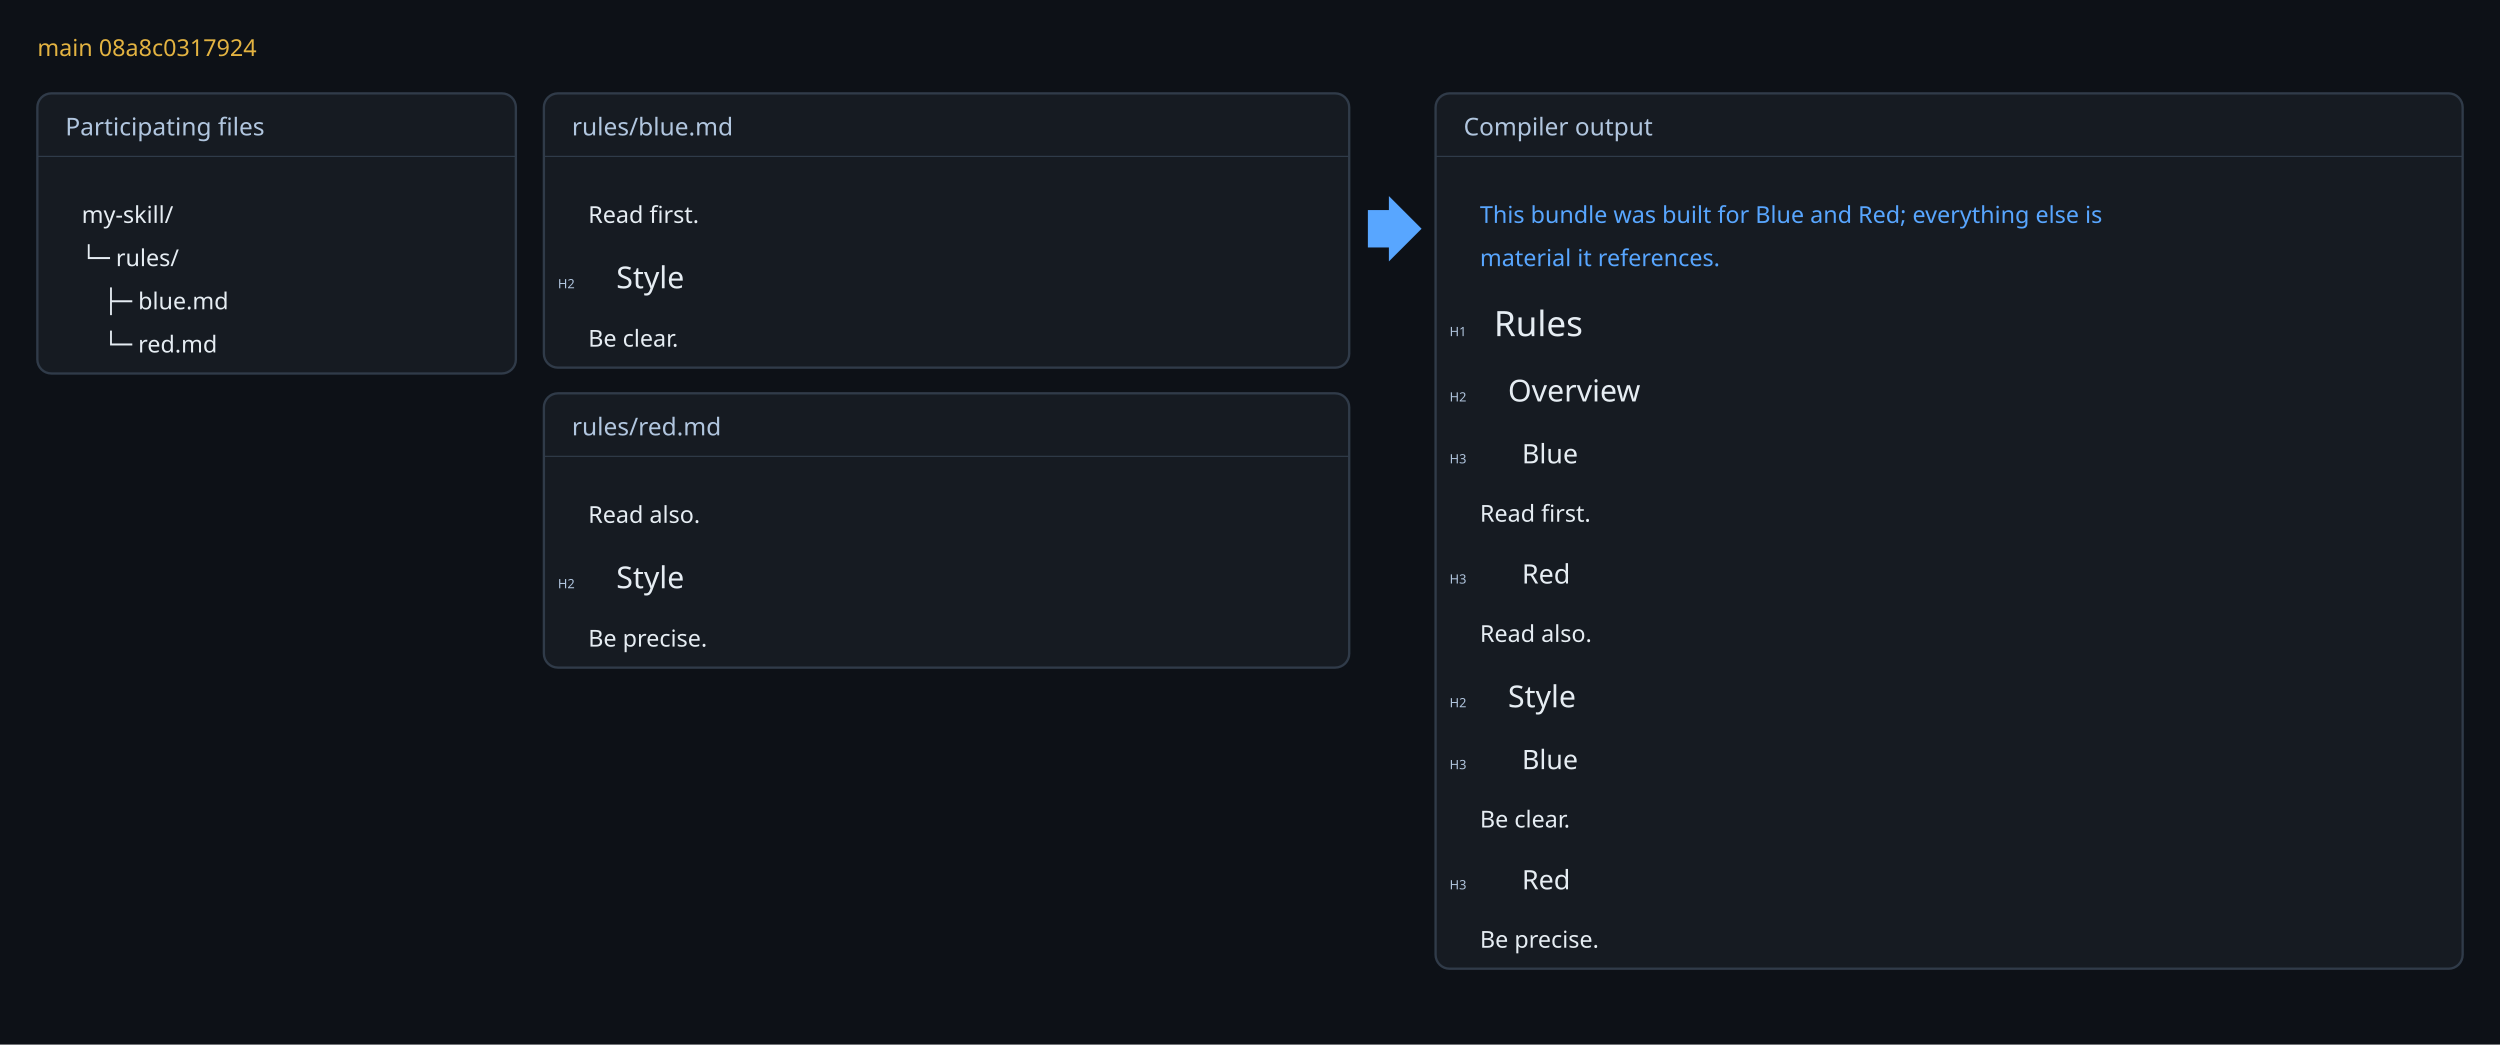
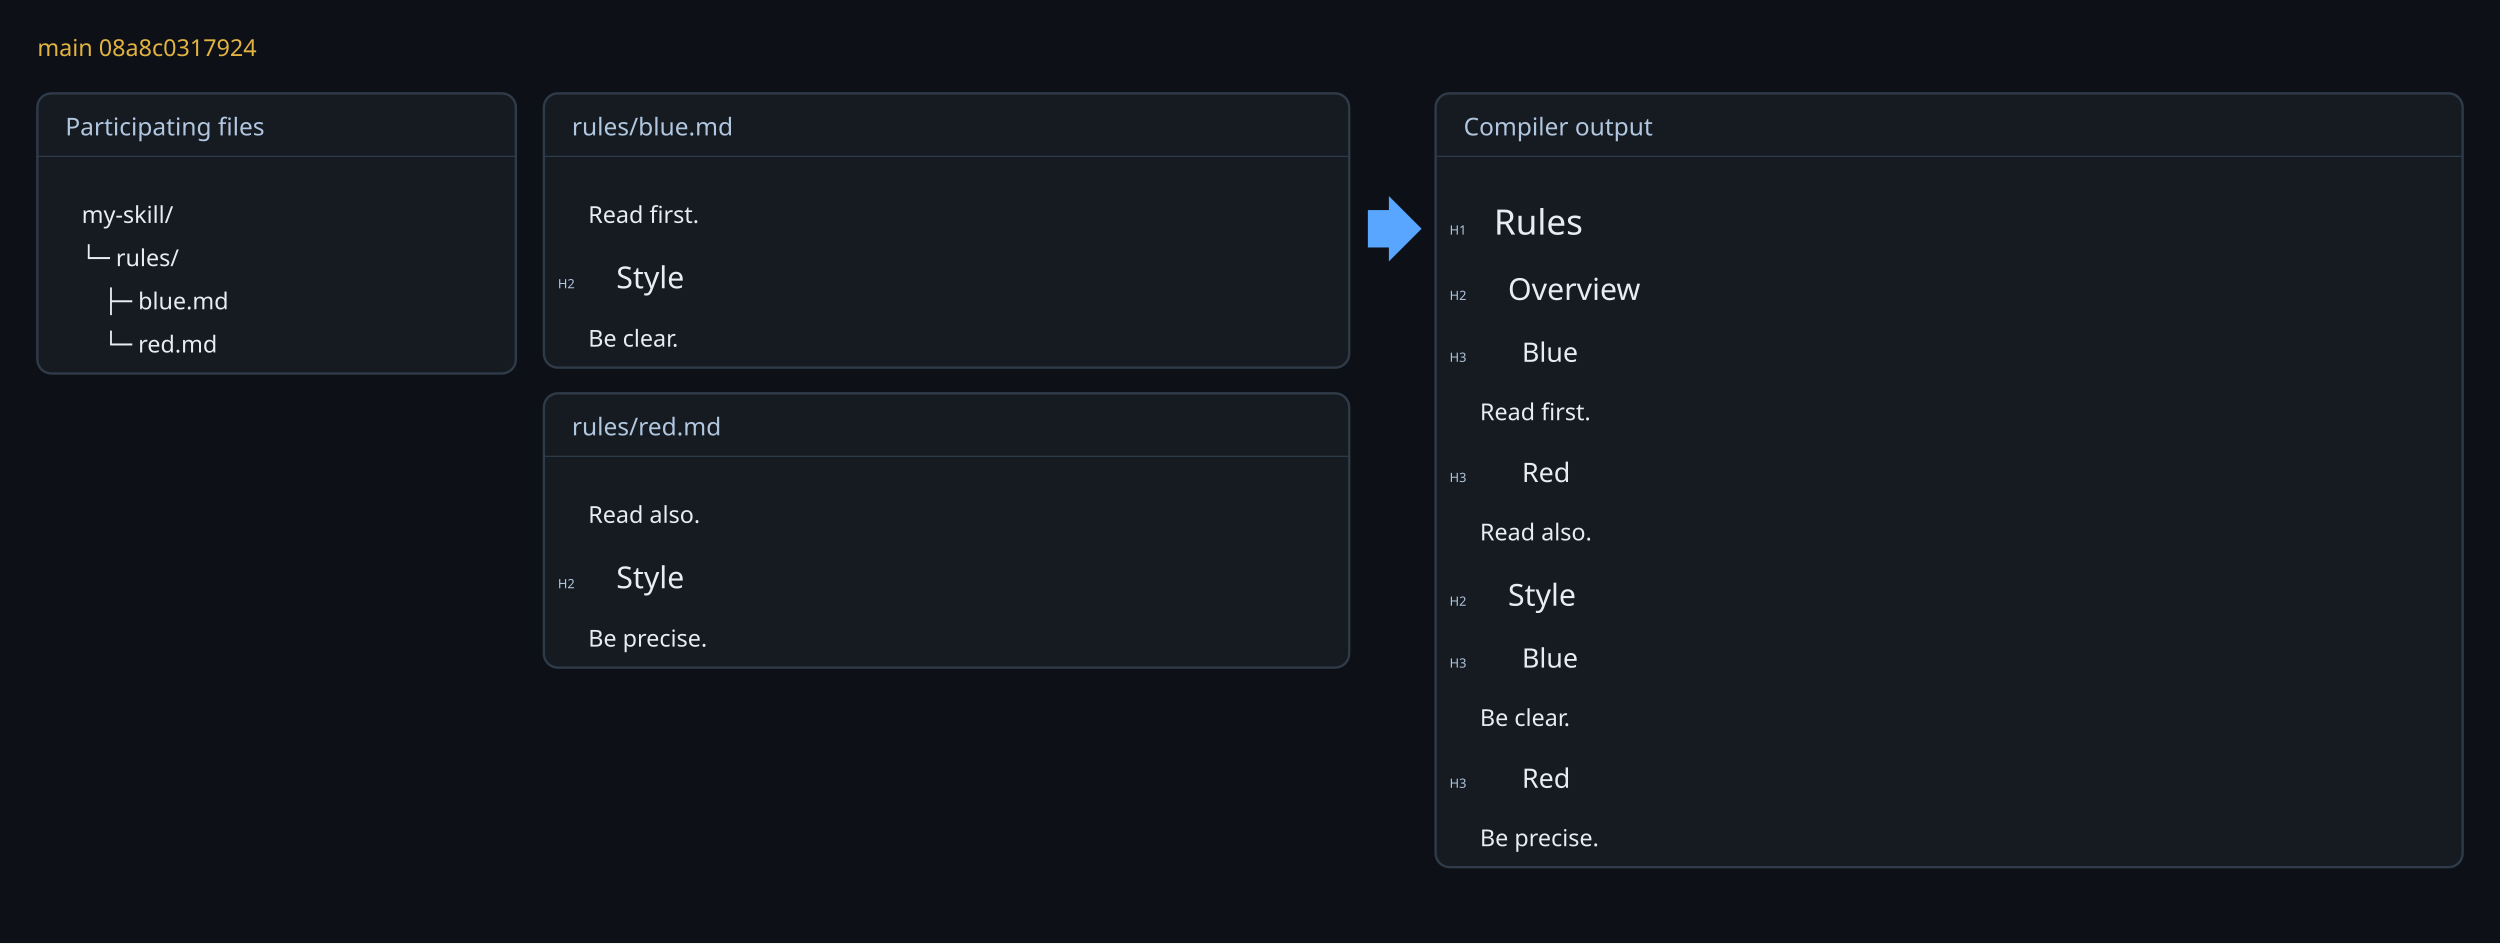
- <svg xmlns="http://www.w3.org/2000/svg" width="2142" height="895" viewBox="0 0 2142 895" role="img" aria-labelledby="title desc">
-   <rect width="2142" height="895" fill="#0d1117" />
+ <svg xmlns="http://www.w3.org/2000/svg" width="2142" height="808" viewBox="0 0 2142 808" role="img" aria-labelledby="title desc">
+   <rect width="2142" height="808" fill="#0d1117" />
  <g font-family="IBM Plex Mono" xml:space="preserve">
    <text x="32" y="48" font-size="20" fill="#e3b341" font-weight="400">main 08a8c0317924</text>
    <rect x="32" y="80" width="410" height="240" rx="12" fill="#161b22" stroke="#303b49" stroke-width="2" />
    <text x="56" y="116" font-size="21" fill="#b1c6df" font-weight="400">Participating files</text>
    <path d="M32 134 H442" stroke="#303b49" />
    <text x="70" y="191" font-size="20" fill="#e6edf3" font-weight="400">my-skill/</text>
    <text x="70" y="228" font-size="20" fill="#e6edf3" font-weight="400">└─ rules/</text>
    <text x="70" y="265" font-size="20" fill="#e6edf3" font-weight="400">   ├─ blue.md</text>
    <text x="70" y="302" font-size="20" fill="#e6edf3" font-weight="400">   └─ red.md</text>
    <rect x="466" y="80" width="690" height="235" rx="12" fill="#161b22" stroke="#303b49" stroke-width="2" />
    <text x="490" y="116" font-size="21" fill="#b1c6df" font-weight="400">rules/blue.md</text>
    <path d="M466 134 H1156" stroke="#303b49" />
    <text x="504" y="191" font-size="20" fill="#e6edf3" font-weight="400">Read first.</text>
    <text x="478" y="247" font-size="11" fill="#b1c6df" font-weight="400">H2</text>
    <text x="528" y="247" font-size="26" fill="#e6edf3" font-weight="500">Style</text>
    <text x="504" y="297" font-size="20" fill="#e6edf3" font-weight="400">Be clear.</text>
    <rect x="466" y="337" width="690" height="235" rx="12" fill="#161b22" stroke="#303b49" stroke-width="2" />
    <text x="490" y="373" font-size="21" fill="#b1c6df" font-weight="400">rules/red.md</text>
    <path d="M466 391 H1156" stroke="#303b49" />
    <text x="504" y="448" font-size="20" fill="#e6edf3" font-weight="400">Read also.</text>
    <text x="478" y="504" font-size="11" fill="#b1c6df" font-weight="400">H2</text>
    <text x="528" y="504" font-size="26" fill="#e6edf3" font-weight="500">Style</text>
    <text x="504" y="554" font-size="20" fill="#e6edf3" font-weight="400">Be precise.</text>
-     <rect x="1230" y="80" width="880" height="750" rx="12" fill="#161b22" stroke="#303b49" stroke-width="2" />
+     <rect x="1230" y="80" width="880" height="663" rx="12" fill="#161b22" stroke="#303b49" stroke-width="2" />
    <text x="1254" y="116" font-size="21" fill="#b1c6df" font-weight="400">Compiler output</text>
    <path d="M1230 134 H2110" stroke="#303b49" />
-     <text x="1268" y="191" font-size="20" fill="#58a6ff" font-weight="400">This bundle was built for Blue and Red; everything else is</text>
-     <text x="1268" y="228" font-size="20" fill="#58a6ff" font-weight="400">material it references.</text>
-     <text x="1242" y="288" font-size="11" fill="#b1c6df" font-weight="400">H1</text>
-     <text x="1280" y="288" font-size="30" fill="#e6edf3" font-weight="500">Rules</text>
-     <text x="1242" y="344" font-size="11" fill="#b1c6df" font-weight="400">H2</text>
-     <text x="1292" y="344" font-size="26" fill="#e6edf3" font-weight="500">Overview</text>
-     <text x="1242" y="397" font-size="11" fill="#b1c6df" font-weight="400">H3</text>
-     <text x="1304" y="397" font-size="23" fill="#e6edf3" font-weight="500">Blue</text>
-     <text x="1268" y="447" font-size="20" fill="#e6edf3" font-weight="400">Read first.</text>
-     <text x="1242" y="500" font-size="11" fill="#b1c6df" font-weight="400">H3</text>
-     <text x="1304" y="500" font-size="23" fill="#e6edf3" font-weight="500">Red</text>
-     <text x="1268" y="550" font-size="20" fill="#e6edf3" font-weight="400">Read also.</text>
-     <text x="1242" y="606" font-size="11" fill="#b1c6df" font-weight="400">H2</text>
-     <text x="1292" y="606" font-size="26" fill="#e6edf3" font-weight="500">Style</text>
-     <text x="1242" y="659" font-size="11" fill="#b1c6df" font-weight="400">H3</text>
-     <text x="1304" y="659" font-size="23" fill="#e6edf3" font-weight="500">Blue</text>
-     <text x="1268" y="709" font-size="20" fill="#e6edf3" font-weight="400">Be clear.</text>
-     <text x="1242" y="762" font-size="11" fill="#b1c6df" font-weight="400">H3</text>
-     <text x="1304" y="762" font-size="23" fill="#e6edf3" font-weight="500">Red</text>
-     <text x="1268" y="812" font-size="20" fill="#e6edf3" font-weight="400">Be precise.</text>
+     <text x="1242" y="201" font-size="11" fill="#b1c6df" font-weight="400">H1</text>
+     <text x="1280" y="201" font-size="30" fill="#e6edf3" font-weight="500">Rules</text>
+     <text x="1242" y="257" font-size="11" fill="#b1c6df" font-weight="400">H2</text>
+     <text x="1292" y="257" font-size="26" fill="#e6edf3" font-weight="500">Overview</text>
+     <text x="1242" y="310" font-size="11" fill="#b1c6df" font-weight="400">H3</text>
+     <text x="1304" y="310" font-size="23" fill="#e6edf3" font-weight="500">Blue</text>
+     <text x="1268" y="360" font-size="20" fill="#e6edf3" font-weight="400">Read first.</text>
+     <text x="1242" y="413" font-size="11" fill="#b1c6df" font-weight="400">H3</text>
+     <text x="1304" y="413" font-size="23" fill="#e6edf3" font-weight="500">Red</text>
+     <text x="1268" y="463" font-size="20" fill="#e6edf3" font-weight="400">Read also.</text>
+     <text x="1242" y="519" font-size="11" fill="#b1c6df" font-weight="400">H2</text>
+     <text x="1292" y="519" font-size="26" fill="#e6edf3" font-weight="500">Style</text>
+     <text x="1242" y="572" font-size="11" fill="#b1c6df" font-weight="400">H3</text>
+     <text x="1304" y="572" font-size="23" fill="#e6edf3" font-weight="500">Blue</text>
+     <text x="1268" y="622" font-size="20" fill="#e6edf3" font-weight="400">Be clear.</text>
+     <text x="1242" y="675" font-size="11" fill="#b1c6df" font-weight="400">H3</text>
+     <text x="1304" y="675" font-size="23" fill="#e6edf3" font-weight="500">Red</text>
+     <text x="1268" y="725" font-size="20" fill="#e6edf3" font-weight="400">Be precise.</text>
    <path d="M1172 180 H1190 V168 L1218 196 L1190 224 V212 H1172Z" fill="#58a6ff" />
  </g>
</svg>
